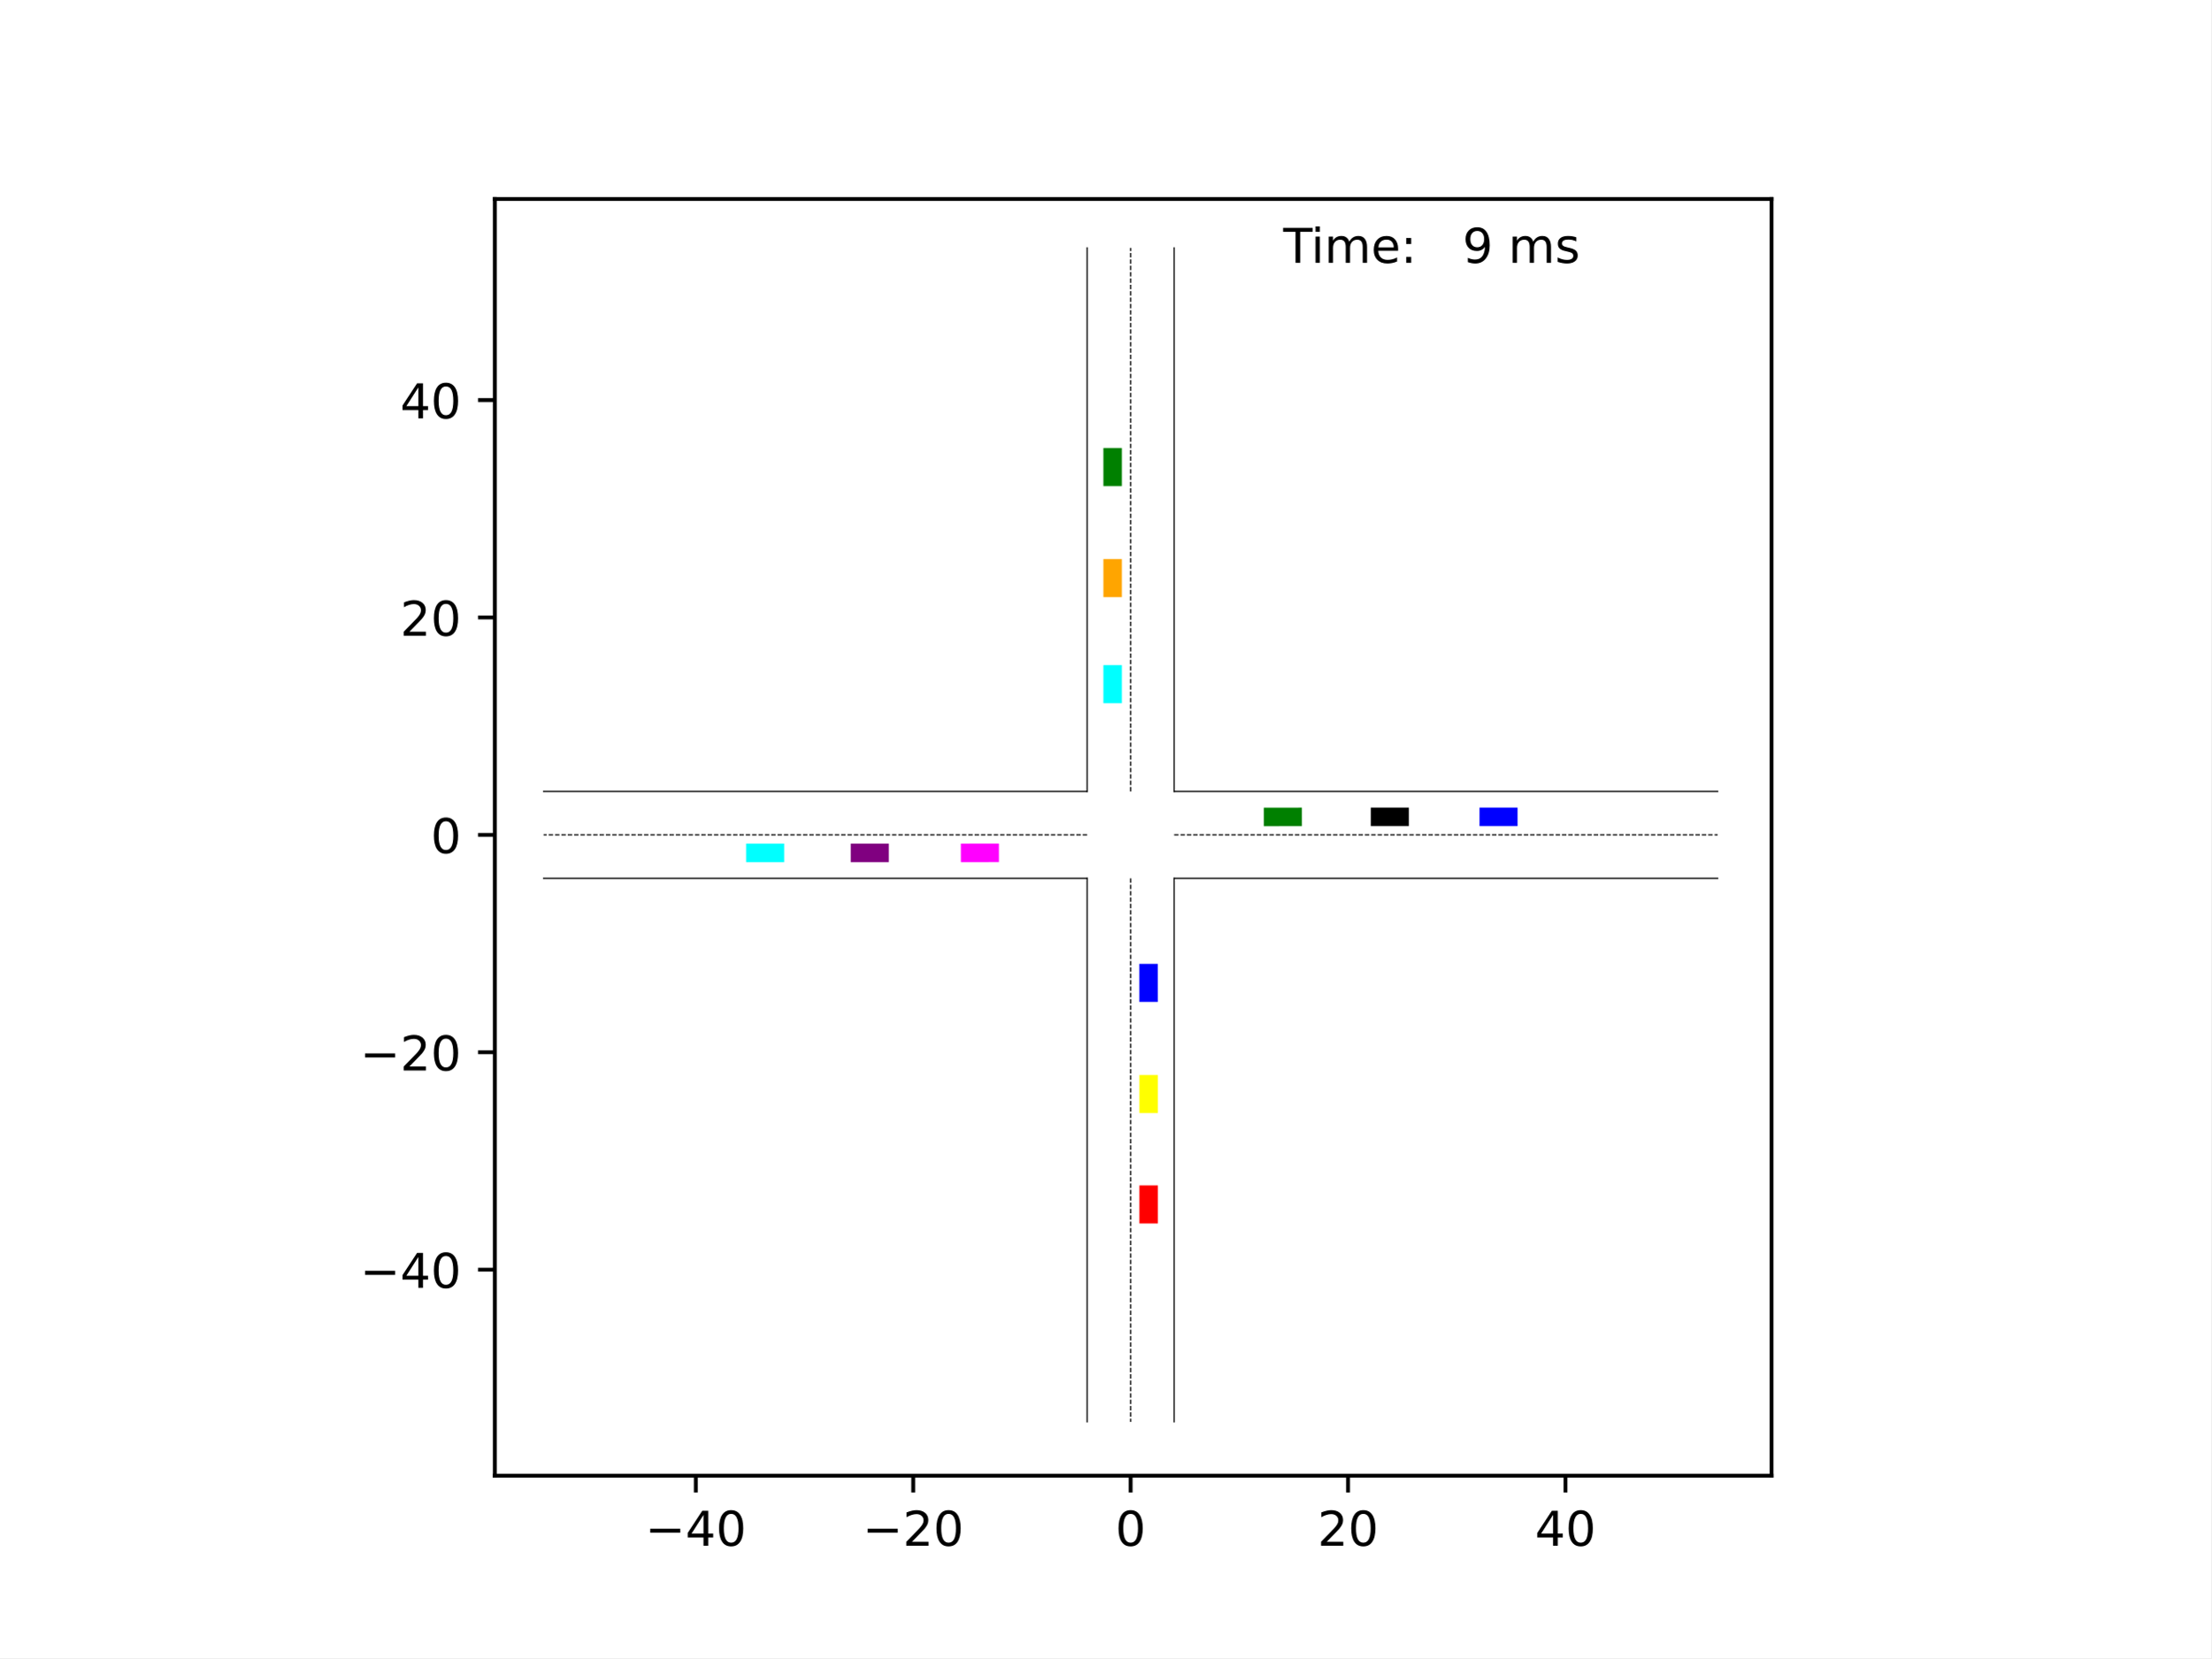
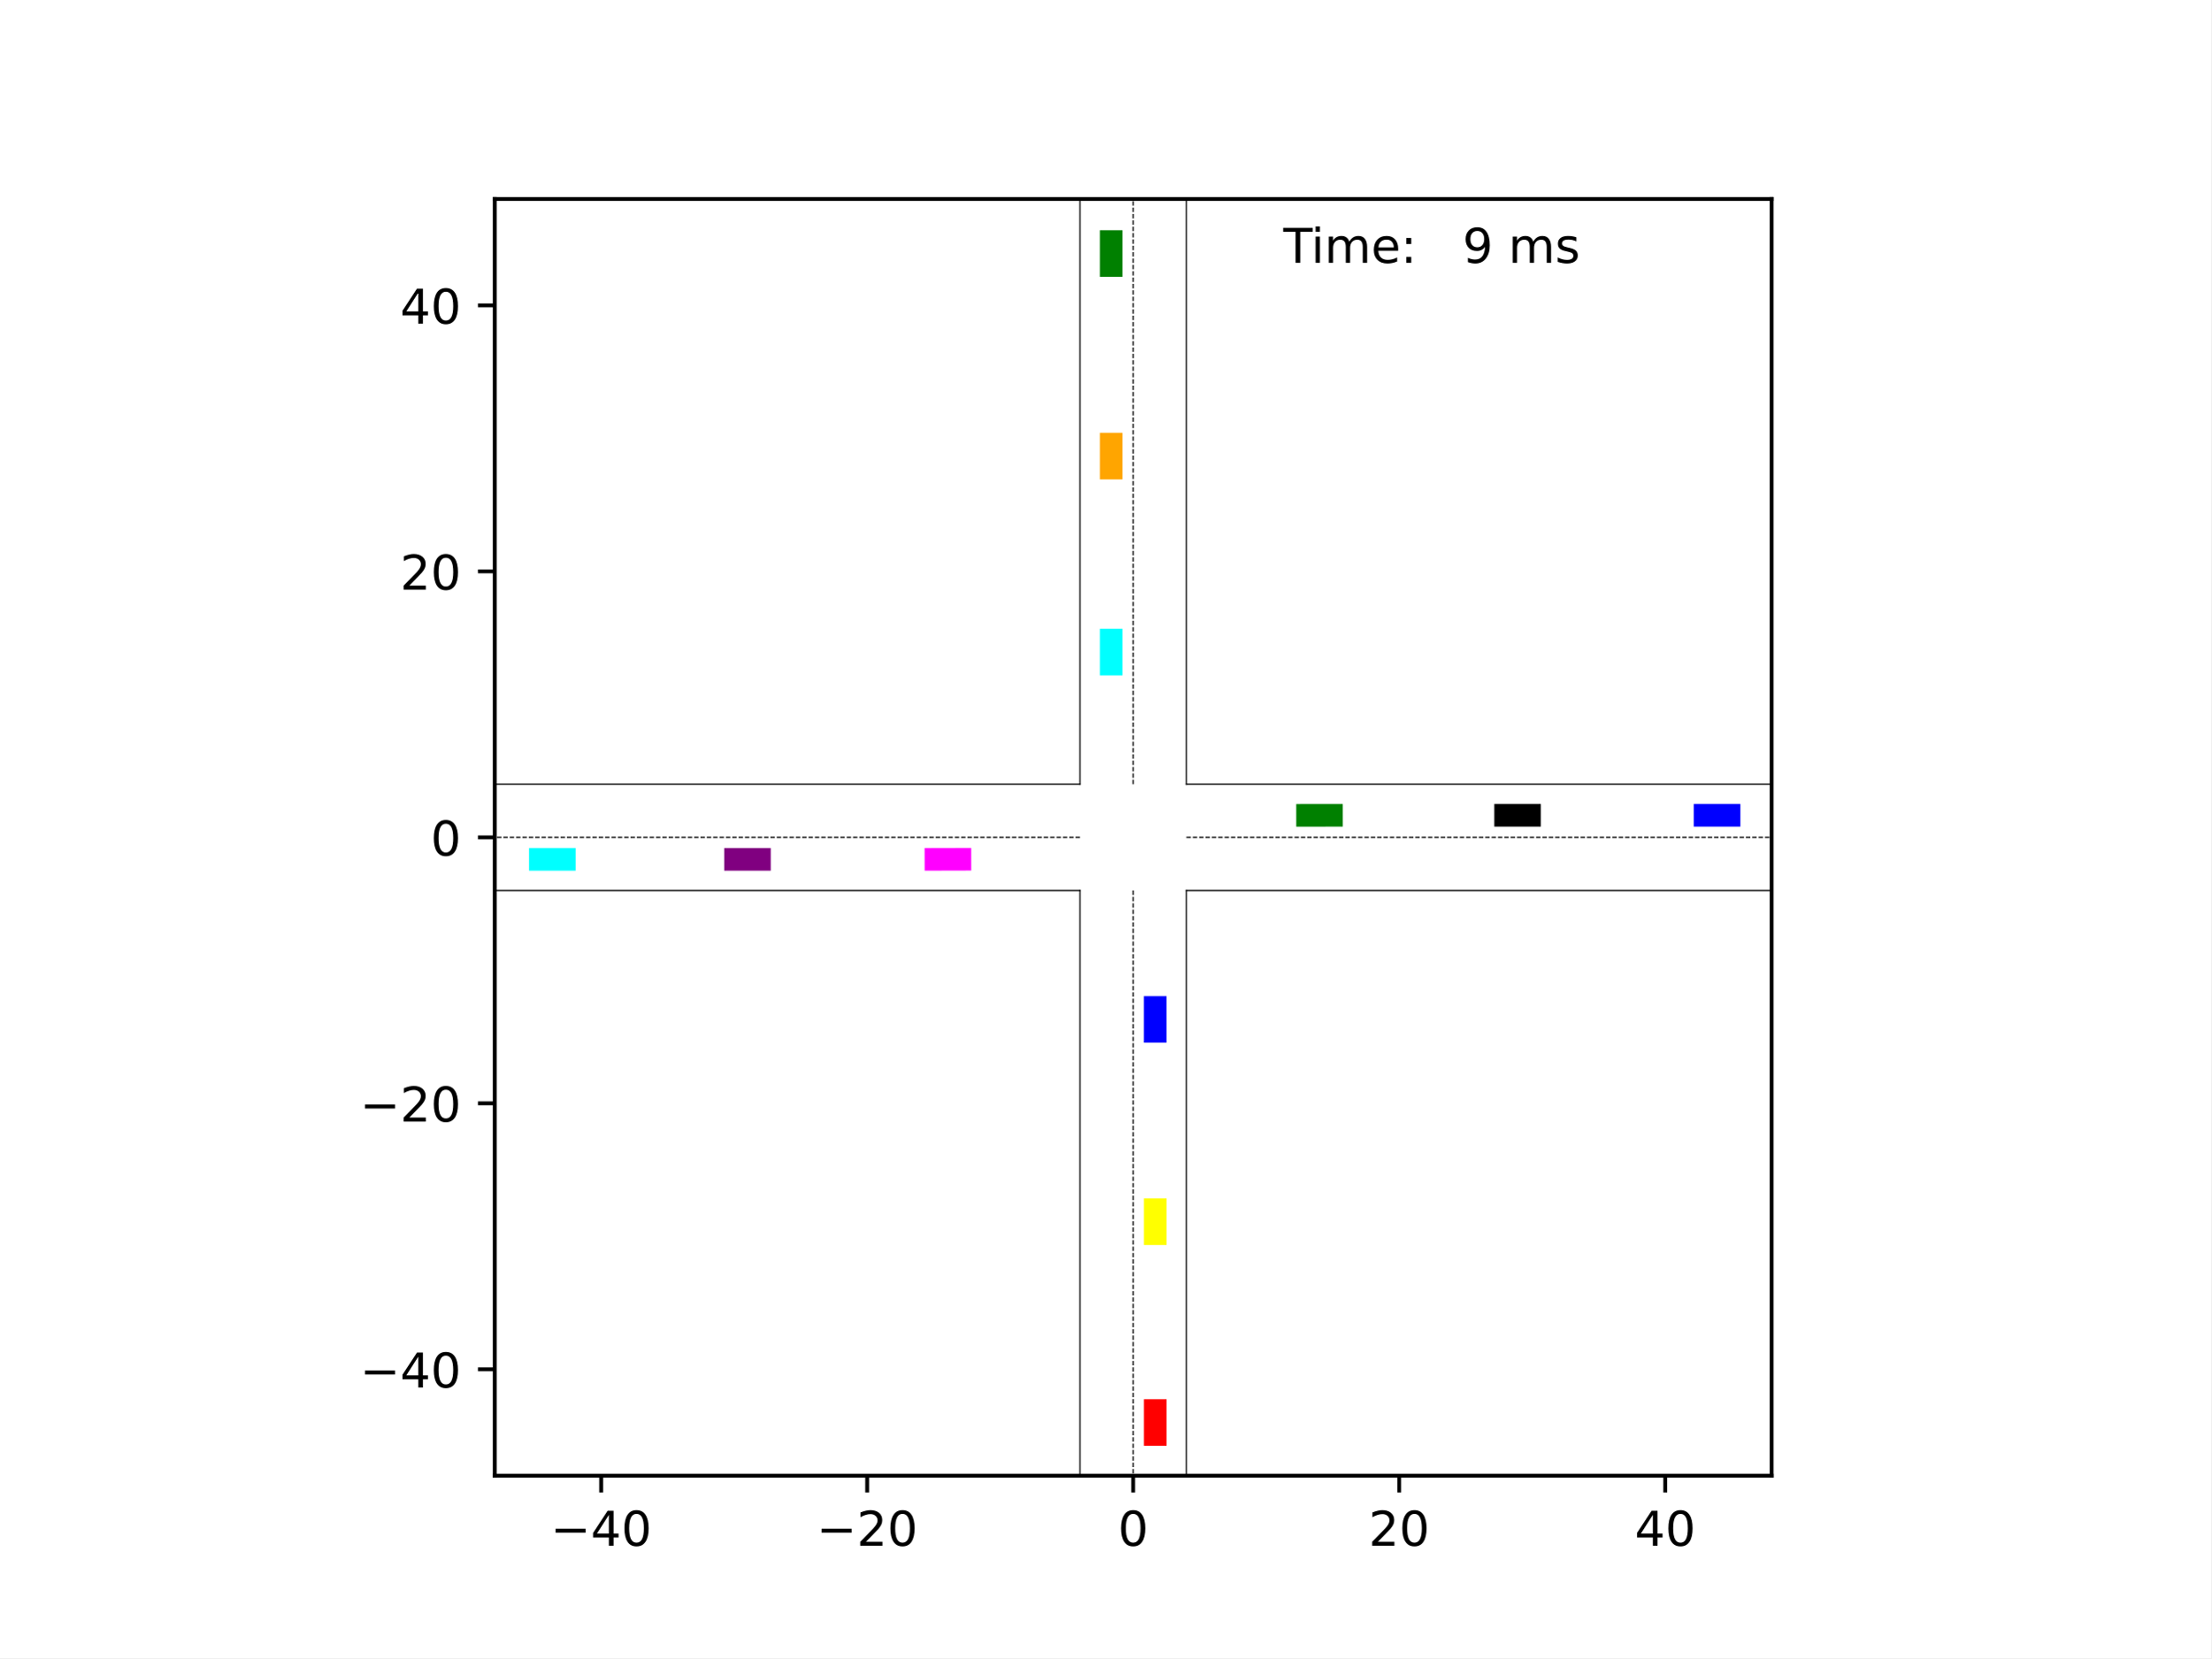
<svg xmlns="http://www.w3.org/2000/svg" xmlns:xlink="http://www.w3.org/1999/xlink" width="460.8pt" height="345.6pt" viewBox="0 0 460.8 345.6" version="1.1">
  <defs>
    <style type="text/css">*{stroke-linejoin: round; stroke-linecap: butt}</style>
  </defs>
  <g id="figure_1">
    <g id="patch_1">
      <path d="M 0 345.6  L 460.8 345.6  L 460.8 0  L 0 0  z " style="fill: #ffffff" />
    </g>
    <g id="axes_1">
      <g id="patch_2">
-         <path d="M 103.12 307.584  L 369.2 307.584  L 369.2 41.472  L 103.12 41.472  z " style="fill: #ffffff" />
+         <path d="M 103.104 307.584  L 369.216 307.584  L 369.216 41.472  L 103.104 41.472  z " style="fill: #ffffff" />
      </g>
      <g id="patch_3">
-         <path d="M 241.301 208.836  L 241.293 200.906  L 237.442 200.91  L 237.45 208.84  z " clip-path="url(#pcbdcd4646d)" style="fill: #0000ff" />
+         <path d="M 243.102 217.327  L 243.101 207.625  L 238.389 207.625  L 238.39 217.327  z " clip-path="url(#p8db8565e58)" style="fill: #0000ff" />
      </g>
      <g id="patch_4">
-         <path d="M 271.314 168.338  L 263.384 168.352  L 263.391 172.203  L 271.321 172.19  z " clip-path="url(#pcbdcd4646d)" style="fill: #008000" />
+         <path d="M 279.839 167.58  L 270.137 167.591  L 270.142 172.304  L 279.844 172.292  z " clip-path="url(#p8db8565e58)" style="fill: #008000" />
      </g>
      <g id="patch_5">
-         <path d="M 229.949 138.638  L 229.947 146.568  L 233.798 146.569  L 233.8 138.639  z " clip-path="url(#pcbdcd4646d)" style="fill: #00ffff" />
+         <path d="M 229.211 131.065  L 229.211 140.767  L 233.923 140.767  L 233.924 131.065  z " clip-path="url(#p8db8565e58)" style="fill: #00ffff" />
      </g>
      <g id="patch_6">
-         <path d="M 200.253 179.69  L 208.183 179.678  L 208.177 175.826  L 200.247 175.838  z " clip-path="url(#pcbdcd4646d)" style="fill: #ff00ff" />
+         <path d="M 192.699 181.472  L 202.401 181.448  L 202.389 176.736  L 192.687 176.76  z " clip-path="url(#p8db8565e58)" style="fill: #ff00ff" />
      </g>
      <g id="patch_7">
-         <path d="M 241.308 231.99  L 241.308 224.061  L 237.456 224.061  L 237.456 231.99  z " clip-path="url(#pcbdcd4646d)" style="fill: #ffff00" />
+         <path d="M 243.109 259.487  L 243.109 249.785  L 238.397 249.785  L 238.397 259.487  z " clip-path="url(#p8db8565e58)" style="fill: #ffff00" />
      </g>
      <g id="patch_8">
-         <path d="M 293.607 168.332  L 285.677 168.332  L 285.677 172.184  L 293.607 172.184  z " clip-path="url(#pcbdcd4646d)" />
+         <path d="M 321.119 167.579  L 311.417 167.579  L 311.417 172.291  L 321.119 172.291  z " clip-path="url(#p8db8565e58)" />
      </g>
      <g id="patch_9">
-         <path d="M 229.948 116.53  L 229.948 124.46  L 233.8 124.46  L 233.8 116.53  z " clip-path="url(#pcbdcd4646d)" style="fill: #ffa500" />
+         <path d="M 229.211 90.206  L 229.211 99.908  L 233.923 99.908  L 233.923 90.206  z " clip-path="url(#p8db8565e58)" style="fill: #ffa500" />
      </g>
      <g id="patch_10">
-         <path d="M 177.288 179.691  L 185.218 179.691  L 185.218 175.84  L 177.288 175.84  z " clip-path="url(#pcbdcd4646d)" style="fill: #800080" />
+         <path d="M 150.921 181.477  L 160.623 181.477  L 160.623 176.765  L 150.921 176.765  z " clip-path="url(#p8db8565e58)" style="fill: #800080" />
      </g>
      <g id="patch_11">
-         <path d="M 241.308 255.008  L 241.308 247.078  L 237.456 247.078  L 237.456 255.008  z " clip-path="url(#pcbdcd4646d)" style="fill: #ff0000" />
+         <path d="M 243.109 301.347  L 243.109 291.645  L 238.397 291.645  L 238.397 301.347  z " clip-path="url(#p8db8565e58)" style="fill: #ff0000" />
      </g>
      <g id="patch_12">
-         <path d="M 316.263 168.332  L 308.333 168.332  L 308.333 172.184  L 316.263 172.184  z " clip-path="url(#pcbdcd4646d)" style="fill: #0000ff" />
+         <path d="M 362.699 167.579  L 352.997 167.579  L 352.997 172.291  L 362.699 172.291  z " clip-path="url(#p8db8565e58)" style="fill: #0000ff" />
      </g>
      <g id="patch_13">
-         <path d="M 229.948 93.376  L 229.948 101.306  L 233.8 101.306  L 233.8 93.376  z " clip-path="url(#pcbdcd4646d)" style="fill: #008000" />
+         <path d="M 229.211 47.989  L 229.211 57.691  L 233.923 57.691  L 233.923 47.989  z " clip-path="url(#p8db8565e58)" style="fill: #008000" />
      </g>
      <g id="patch_14">
-         <path d="M 155.49 179.691  L 163.42 179.691  L 163.42 175.84  L 155.49 175.84  z " clip-path="url(#pcbdcd4646d)" style="fill: #00ffff" />
+         <path d="M 110.258 181.477  L 119.96 181.477  L 119.96 176.765  L 110.258 176.765  z " clip-path="url(#p8db8565e58)" style="fill: #00ffff" />
      </g>
      <g id="matplotlib.axis_1">
        <g id="xtick_1">
          <g id="line2d_1">
            <defs>
-               <path id="mf0bb27b455" d="M 0 0  L 0 3.5  " style="stroke: #000000; stroke-width: 0.8" />
+               <path id="m2b25e6ef22" d="M 0 0  L 0 3.5  " style="stroke: #000000; stroke-width: 0.8" />
            </defs>
            <g>
-               <use xlink:href="#mf0bb27b455" x="145.003" y="307.584" style="stroke: #000000; stroke-width: 0.8" />
+               <use xlink:href="#m2b25e6ef22" x="125.28" y="307.584" style="stroke: #000000; stroke-width: 0.8" />
            </g>
          </g>
          <g id="text_1">
-             <g transform="translate(134.4503 322.1824) scale(0.1 -0.1)">
+             <g transform="translate(114.7277 322.1824) scale(0.1 -0.1)">
              <defs>
                <path id="DejaVuSans-2212" d="M 678 2272  L 4684 2272  L 4684 1741  L 678 1741  L 678 2272  z " transform="scale(0.015625)" />
                <path id="DejaVuSans-34" d="M 2419 4116  L 825 1625  L 2419 1625  L 2419 4116  z M 2253 4666  L 3047 4666  L 3047 1625  L 3713 1625  L 3713 1100  L 3047 1100  L 3047 0  L 2419 0  L 2419 1100  L 313 1100  L 313 1709  L 2253 4666  z " transform="scale(0.015625)" />
                <path id="DejaVuSans-30" d="M 2034 4250  Q 1547 4250 1301 3770  Q 1056 3291 1056 2328  Q 1056 1369 1301 889  Q 1547 409 2034 409  Q 2525 409 2770 889  Q 3016 1369 3016 2328  Q 3016 3291 2770 3770  Q 2525 4250 2034 4250  z M 2034 4750  Q 2819 4750 3233 4129  Q 3647 3509 3647 2328  Q 3647 1150 3233 529  Q 2819 -91 2034 -91  Q 1250 -91 836 529  Q 422 1150 422 2328  Q 422 3509 836 4129  Q 1250 4750 2034 4750  z " transform="scale(0.015625)" />
              </defs>
              <use xlink:href="#DejaVuSans-2212" />
              <use xlink:href="#DejaVuSans-34" x="83.789" />
              <use xlink:href="#DejaVuSans-30" x="147.412" />
            </g>
          </g>
        </g>
        <g id="xtick_2">
          <g id="line2d_2">
            <g>
-               <use xlink:href="#mf0bb27b455" x="190.315" y="307.584" style="stroke: #000000; stroke-width: 0.8" />
+               <use xlink:href="#m2b25e6ef22" x="180.72" y="307.584" style="stroke: #000000; stroke-width: 0.8" />
            </g>
          </g>
          <g id="text_2">
-             <g transform="translate(179.763 322.1824) scale(0.1 -0.1)">
+             <g transform="translate(170.1677 322.1824) scale(0.1 -0.1)">
              <defs>
                <path id="DejaVuSans-32" d="M 1228 531  L 3431 531  L 3431 0  L 469 0  L 469 531  Q 828 903 1448 1529  Q 2069 2156 2228 2338  Q 2531 2678 2651 2914  Q 2772 3150 2772 3378  Q 2772 3750 2511 3984  Q 2250 4219 1831 4219  Q 1534 4219 1204 4116  Q 875 4013 500 3803  L 500 4441  Q 881 4594 1212 4672  Q 1544 4750 1819 4750  Q 2544 4750 2975 4387  Q 3406 4025 3406 3419  Q 3406 3131 3298 2873  Q 3191 2616 2906 2266  Q 2828 2175 2409 1742  Q 1991 1309 1228 531  z " transform="scale(0.015625)" />
              </defs>
              <use xlink:href="#DejaVuSans-2212" />
              <use xlink:href="#DejaVuSans-32" x="83.789" />
              <use xlink:href="#DejaVuSans-30" x="147.412" />
            </g>
          </g>
        </g>
        <g id="xtick_3">
          <g id="line2d_3">
            <g>
-               <use xlink:href="#mf0bb27b455" x="235.628" y="307.584" style="stroke: #000000; stroke-width: 0.8" />
+               <use xlink:href="#m2b25e6ef22" x="236.16" y="307.584" style="stroke: #000000; stroke-width: 0.8" />
            </g>
          </g>
          <g id="text_3">
-             <g transform="translate(232.4467 322.1824) scale(0.1 -0.1)">
+             <g transform="translate(232.9787 322.1824) scale(0.1 -0.1)">
              <use xlink:href="#DejaVuSans-30" />
            </g>
          </g>
        </g>
        <g id="xtick_4">
          <g id="line2d_4">
            <g>
-               <use xlink:href="#mf0bb27b455" x="280.941" y="307.584" style="stroke: #000000; stroke-width: 0.8" />
+               <use xlink:href="#m2b25e6ef22" x="291.6" y="307.584" style="stroke: #000000; stroke-width: 0.8" />
            </g>
          </g>
          <g id="text_4">
-             <g transform="translate(274.5782 322.1824) scale(0.1 -0.1)">
+             <g transform="translate(285.2375 322.1824) scale(0.1 -0.1)">
              <use xlink:href="#DejaVuSans-32" />
              <use xlink:href="#DejaVuSans-30" x="63.623" />
            </g>
          </g>
        </g>
        <g id="xtick_5">
          <g id="line2d_5">
            <g>
-               <use xlink:href="#mf0bb27b455" x="326.253" y="307.584" style="stroke: #000000; stroke-width: 0.8" />
+               <use xlink:href="#m2b25e6ef22" x="347.04" y="307.584" style="stroke: #000000; stroke-width: 0.8" />
            </g>
          </g>
          <g id="text_5">
-             <g transform="translate(319.8908 322.1824) scale(0.1 -0.1)">
+             <g transform="translate(340.6775 322.1824) scale(0.1 -0.1)">
              <use xlink:href="#DejaVuSans-34" />
              <use xlink:href="#DejaVuSans-30" x="63.623" />
            </g>
          </g>
        </g>
      </g>
      <g id="matplotlib.axis_2">
        <g id="ytick_1">
          <g id="line2d_6">
            <defs>
-               <path id="m520a0f497d" d="M 0 0  L -3.5 0  " style="stroke: #000000; stroke-width: 0.8" />
+               <path id="maa945fbead" d="M 0 0  L -3.5 0  " style="stroke: #000000; stroke-width: 0.8" />
            </defs>
            <g>
-               <use xlink:href="#m520a0f497d" x="103.12" y="264.637" style="stroke: #000000; stroke-width: 0.8" />
+               <use xlink:href="#maa945fbead" x="103.104" y="285.408" style="stroke: #000000; stroke-width: 0.8" />
            </g>
          </g>
          <g id="text_6">
-             <g transform="translate(75.01489 268.4361) scale(0.1 -0.1)">
+             <g transform="translate(74.99931 289.2072) scale(0.1 -0.1)">
              <use xlink:href="#DejaVuSans-2212" />
              <use xlink:href="#DejaVuSans-34" x="83.789" />
              <use xlink:href="#DejaVuSans-30" x="147.412" />
            </g>
          </g>
        </g>
        <g id="ytick_2">
          <g id="line2d_7">
            <g>
-               <use xlink:href="#m520a0f497d" x="103.12" y="219.324" style="stroke: #000000; stroke-width: 0.8" />
+               <use xlink:href="#maa945fbead" x="103.104" y="229.968" style="stroke: #000000; stroke-width: 0.8" />
            </g>
          </g>
          <g id="text_7">
-             <g transform="translate(75.01489 223.1235) scale(0.1 -0.1)">
+             <g transform="translate(74.99931 233.7672) scale(0.1 -0.1)">
              <use xlink:href="#DejaVuSans-2212" />
              <use xlink:href="#DejaVuSans-32" x="83.789" />
              <use xlink:href="#DejaVuSans-30" x="147.412" />
            </g>
          </g>
        </g>
        <g id="ytick_3">
          <g id="line2d_8">
            <g>
-               <use xlink:href="#m520a0f497d" x="103.12" y="174.012" style="stroke: #000000; stroke-width: 0.8" />
+               <use xlink:href="#maa945fbead" x="103.104" y="174.528" style="stroke: #000000; stroke-width: 0.8" />
            </g>
          </g>
          <g id="text_8">
-             <g transform="translate(89.75708 177.8108) scale(0.1 -0.1)">
+             <g transform="translate(89.7415 178.3272) scale(0.1 -0.1)">
              <use xlink:href="#DejaVuSans-30" />
            </g>
          </g>
        </g>
        <g id="ytick_4">
          <g id="line2d_9">
            <g>
-               <use xlink:href="#m520a0f497d" x="103.12" y="128.699" style="stroke: #000000; stroke-width: 0.8" />
+               <use xlink:href="#maa945fbead" x="103.104" y="119.088" style="stroke: #000000; stroke-width: 0.8" />
            </g>
          </g>
          <g id="text_9">
-             <g transform="translate(83.39458 132.4981) scale(0.1 -0.1)">
+             <g transform="translate(83.379 122.8872) scale(0.1 -0.1)">
              <use xlink:href="#DejaVuSans-32" />
              <use xlink:href="#DejaVuSans-30" x="63.623" />
            </g>
          </g>
        </g>
        <g id="ytick_5">
          <g id="line2d_10">
            <g>
-               <use xlink:href="#m520a0f497d" x="103.12" y="83.386" style="stroke: #000000; stroke-width: 0.8" />
+               <use xlink:href="#maa945fbead" x="103.104" y="63.648" style="stroke: #000000; stroke-width: 0.8" />
            </g>
          </g>
          <g id="text_10">
-             <g transform="translate(83.39458 87.18544) scale(0.1 -0.1)">
+             <g transform="translate(83.379 67.44722) scale(0.1 -0.1)">
              <use xlink:href="#DejaVuSans-34" />
              <use xlink:href="#DejaVuSans-30" x="63.623" />
            </g>
          </g>
        </g>
      </g>
      <g id="line2d_11">
-         <path d="M 244.691 296.356  L 244.691 183.074  " clip-path="url(#pcbdcd4646d)" style="fill: none; stroke: #000000; stroke-width: 0.25; stroke-linecap: square" />
+         <path d="M 247.248 346.6  L 247.248 185.616  " clip-path="url(#p8db8565e58)" style="fill: none; stroke: #000000; stroke-width: 0.25; stroke-linecap: square" />
      </g>
      <g id="line2d_12">
-         <path d="M 244.691 183.074  L 357.972 183.074  " clip-path="url(#pcbdcd4646d)" style="fill: none; stroke: #000000; stroke-width: 0.25; stroke-linecap: square" />
+         <path d="M 247.248 185.616  L 413.568 185.616  " clip-path="url(#p8db8565e58)" style="fill: none; stroke: #000000; stroke-width: 0.25; stroke-linecap: square" />
      </g>
      <g id="line2d_13">
-         <path d="M 357.972 164.949  L 244.691 164.949  " clip-path="url(#pcbdcd4646d)" style="fill: none; stroke: #000000; stroke-width: 0.25; stroke-linecap: square" />
+         <path d="M 413.568 163.44  L 247.248 163.44  " clip-path="url(#p8db8565e58)" style="fill: none; stroke: #000000; stroke-width: 0.25; stroke-linecap: square" />
      </g>
      <g id="line2d_14">
-         <path d="M 244.691 164.949  L 244.691 51.667  " clip-path="url(#pcbdcd4646d)" style="fill: none; stroke: #000000; stroke-width: 0.25; stroke-linecap: square" />
+         <path d="M 247.248 163.44  L 247.248 -1  " clip-path="url(#p8db8565e58)" style="fill: none; stroke: #000000; stroke-width: 0.25; stroke-linecap: square" />
      </g>
      <g id="line2d_15">
-         <path d="M 226.565 51.667  L 226.565 164.949  " clip-path="url(#pcbdcd4646d)" style="fill: none; stroke: #000000; stroke-width: 0.25; stroke-linecap: square" />
+         <path d="M 225.072 -1  L 225.072 163.44  " clip-path="url(#p8db8565e58)" style="fill: none; stroke: #000000; stroke-width: 0.25; stroke-linecap: square" />
      </g>
      <g id="line2d_16">
-         <path d="M 226.565 164.949  L 113.284 164.949  " clip-path="url(#pcbdcd4646d)" style="fill: none; stroke: #000000; stroke-width: 0.25; stroke-linecap: square" />
+         <path d="M 225.072 163.44  L 58.752 163.44  " clip-path="url(#p8db8565e58)" style="fill: none; stroke: #000000; stroke-width: 0.25; stroke-linecap: square" />
      </g>
      <g id="line2d_17">
-         <path d="M 113.284 183.074  L 226.565 183.074  " clip-path="url(#pcbdcd4646d)" style="fill: none; stroke: #000000; stroke-width: 0.25; stroke-linecap: square" />
+         <path d="M 58.752 185.616  L 225.072 185.616  " clip-path="url(#p8db8565e58)" style="fill: none; stroke: #000000; stroke-width: 0.25; stroke-linecap: square" />
      </g>
      <g id="line2d_18">
-         <path d="M 226.565 183.074  L 226.565 296.356  " clip-path="url(#pcbdcd4646d)" style="fill: none; stroke: #000000; stroke-width: 0.25; stroke-linecap: square" />
+         <path d="M 225.072 185.616  L 225.072 346.6  " clip-path="url(#p8db8565e58)" style="fill: none; stroke: #000000; stroke-width: 0.25; stroke-linecap: square" />
      </g>
      <g id="line2d_19">
-         <path d="M 244.691 174.012  L 357.972 174.012  " clip-path="url(#pcbdcd4646d)" style="fill: none; stroke-dasharray: 0.925,0.4; stroke-dashoffset: 0; stroke: #000000; stroke-width: 0.25" />
+         <path d="M 247.248 174.528  L 413.568 174.528  " clip-path="url(#p8db8565e58)" style="fill: none; stroke-dasharray: 0.925,0.4; stroke-dashoffset: 0; stroke: #000000; stroke-width: 0.25" />
      </g>
      <g id="line2d_20">
-         <path d="M 235.628 164.949  L 235.628 51.667  " clip-path="url(#pcbdcd4646d)" style="fill: none; stroke-dasharray: 0.925,0.4; stroke-dashoffset: 0; stroke: #000000; stroke-width: 0.25" />
+         <path d="M 236.16 163.44  L 236.16 -1  " clip-path="url(#p8db8565e58)" style="fill: none; stroke-dasharray: 0.925,0.4; stroke-dashoffset: 0; stroke: #000000; stroke-width: 0.25" />
      </g>
      <g id="line2d_21">
-         <path d="M 226.565 174.012  L 113.284 174.012  " clip-path="url(#pcbdcd4646d)" style="fill: none; stroke-dasharray: 0.925,0.4; stroke-dashoffset: 0; stroke: #000000; stroke-width: 0.25" />
+         <path d="M 225.072 174.528  L 58.752 174.528  " clip-path="url(#p8db8565e58)" style="fill: none; stroke-dasharray: 0.925,0.4; stroke-dashoffset: 0; stroke: #000000; stroke-width: 0.25" />
      </g>
      <g id="line2d_22">
-         <path d="M 235.628 183.074  L 235.628 296.356  " clip-path="url(#pcbdcd4646d)" style="fill: none; stroke-dasharray: 0.925,0.4; stroke-dashoffset: 0; stroke: #000000; stroke-width: 0.25" />
+         <path d="M 236.16 185.616  L 236.16 346.6  " clip-path="url(#p8db8565e58)" style="fill: none; stroke-dasharray: 0.925,0.4; stroke-dashoffset: 0; stroke: #000000; stroke-width: 0.25" />
      </g>
      <g id="patch_15">
-         <path d="M 103.12 307.584  L 103.12 41.472  " style="fill: none; stroke: #000000; stroke-width: 0.8; stroke-linejoin: miter; stroke-linecap: square" />
+         <path d="M 103.104 307.584  L 103.104 41.472  " style="fill: none; stroke: #000000; stroke-width: 0.8; stroke-linejoin: miter; stroke-linecap: square" />
      </g>
      <g id="patch_16">
-         <path d="M 369.2 307.584  L 369.2 41.472  " style="fill: none; stroke: #000000; stroke-width: 0.8; stroke-linejoin: miter; stroke-linecap: square" />
+         <path d="M 369.216 307.584  L 369.216 41.472  " style="fill: none; stroke: #000000; stroke-width: 0.8; stroke-linejoin: miter; stroke-linecap: square" />
      </g>
      <g id="patch_17">
-         <path d="M 103.12 307.584  L 369.2 307.584  " style="fill: none; stroke: #000000; stroke-width: 0.8; stroke-linejoin: miter; stroke-linecap: square" />
+         <path d="M 103.104 307.584  L 369.216 307.584  " style="fill: none; stroke: #000000; stroke-width: 0.8; stroke-linejoin: miter; stroke-linecap: square" />
      </g>
      <g id="patch_18">
-         <path d="M 103.12 41.472  L 369.2 41.472  " style="fill: none; stroke: #000000; stroke-width: 0.8; stroke-linejoin: miter; stroke-linecap: square" />
+         <path d="M 103.104 41.472  L 369.216 41.472  " style="fill: none; stroke: #000000; stroke-width: 0.8; stroke-linejoin: miter; stroke-linecap: square" />
      </g>
      <g id="text_11">
-         <g transform="translate(267.4274 54.7776) scale(0.1 -0.1)">
+         <g transform="translate(267.4383 54.7776) scale(0.1 -0.1)">
          <defs>
            <path id="DejaVuSans-54" d="M -19 4666  L 3928 4666  L 3928 4134  L 2272 4134  L 2272 0  L 1638 0  L 1638 4134  L -19 4134  L -19 4666  z " transform="scale(0.015625)" />
            <path id="DejaVuSans-69" d="M 603 3500  L 1178 3500  L 1178 0  L 603 0  L 603 3500  z M 603 4863  L 1178 4863  L 1178 4134  L 603 4134  L 603 4863  z " transform="scale(0.015625)" />
            <path id="DejaVuSans-6d" d="M 3328 2828  Q 3544 3216 3844 3400  Q 4144 3584 4550 3584  Q 5097 3584 5394 3201  Q 5691 2819 5691 2113  L 5691 0  L 5113 0  L 5113 2094  Q 5113 2597 4934 2840  Q 4756 3084 4391 3084  Q 3944 3084 3684 2787  Q 3425 2491 3425 1978  L 3425 0  L 2847 0  L 2847 2094  Q 2847 2600 2669 2842  Q 2491 3084 2119 3084  Q 1678 3084 1418 2786  Q 1159 2488 1159 1978  L 1159 0  L 581 0  L 581 3500  L 1159 3500  L 1159 2956  Q 1356 3278 1631 3431  Q 1906 3584 2284 3584  Q 2666 3584 2933 3390  Q 3200 3197 3328 2828  z " transform="scale(0.015625)" />
            <path id="DejaVuSans-65" d="M 3597 1894  L 3597 1613  L 953 1613  Q 991 1019 1311 708  Q 1631 397 2203 397  Q 2534 397 2845 478  Q 3156 559 3463 722  L 3463 178  Q 3153 47 2828 -22  Q 2503 -91 2169 -91  Q 1331 -91 842 396  Q 353 884 353 1716  Q 353 2575 817 3079  Q 1281 3584 2069 3584  Q 2775 3584 3186 3129  Q 3597 2675 3597 1894  z M 3022 2063  Q 3016 2534 2758 2815  Q 2500 3097 2075 3097  Q 1594 3097 1305 2825  Q 1016 2553 972 2059  L 3022 2063  z " transform="scale(0.015625)" />
            <path id="DejaVuSans-3a" d="M 750 794  L 1409 794  L 1409 0  L 750 0  L 750 794  z M 750 3309  L 1409 3309  L 1409 2516  L 750 2516  L 750 3309  z " transform="scale(0.015625)" />
            <path id="DejaVuSans-20" transform="scale(0.015625)" />
            <path id="DejaVuSans-39" d="M 703 97  L 703 672  Q 941 559 1184 500  Q 1428 441 1663 441  Q 2288 441 2617 861  Q 2947 1281 2994 2138  Q 2813 1869 2534 1725  Q 2256 1581 1919 1581  Q 1219 1581 811 2004  Q 403 2428 403 3163  Q 403 3881 828 4315  Q 1253 4750 1959 4750  Q 2769 4750 3195 4129  Q 3622 3509 3622 2328  Q 3622 1225 3098 567  Q 2575 -91 1691 -91  Q 1453 -91 1209 -44  Q 966 3 703 97  z M 1959 2075  Q 2384 2075 2632 2365  Q 2881 2656 2881 3163  Q 2881 3666 2632 3958  Q 2384 4250 1959 4250  Q 1534 4250 1286 3958  Q 1038 3666 1038 3163  Q 1038 2656 1286 2365  Q 1534 2075 1959 2075  z " transform="scale(0.015625)" />
            <path id="DejaVuSans-73" d="M 2834 3397  L 2834 2853  Q 2591 2978 2328 3040  Q 2066 3103 1784 3103  Q 1356 3103 1142 2972  Q 928 2841 928 2578  Q 928 2378 1081 2264  Q 1234 2150 1697 2047  L 1894 2003  Q 2506 1872 2764 1633  Q 3022 1394 3022 966  Q 3022 478 2636 193  Q 2250 -91 1575 -91  Q 1294 -91 989 -36  Q 684 19 347 128  L 347 722  Q 666 556 975 473  Q 1284 391 1588 391  Q 1994 391 2212 530  Q 2431 669 2431 922  Q 2431 1156 2273 1281  Q 2116 1406 1581 1522  L 1381 1569  Q 847 1681 609 1914  Q 372 2147 372 2553  Q 372 3047 722 3315  Q 1072 3584 1716 3584  Q 2034 3584 2315 3537  Q 2597 3491 2834 3397  z " transform="scale(0.015625)" />
          </defs>
          <use xlink:href="#DejaVuSans-54" />
          <use xlink:href="#DejaVuSans-69" x="57.959" />
          <use xlink:href="#DejaVuSans-6d" x="85.742" />
          <use xlink:href="#DejaVuSans-65" x="183.154" />
          <use xlink:href="#DejaVuSans-3a" x="244.678" />
          <use xlink:href="#DejaVuSans-20" x="278.369" />
          <use xlink:href="#DejaVuSans-20" x="310.156" />
          <use xlink:href="#DejaVuSans-20" x="341.943" />
          <use xlink:href="#DejaVuSans-39" x="373.73" />
          <use xlink:href="#DejaVuSans-20" x="437.354" />
          <use xlink:href="#DejaVuSans-6d" x="469.141" />
          <use xlink:href="#DejaVuSans-73" x="566.553" />
        </g>
      </g>
    </g>
  </g>
  <defs>
-     <clipPath id="pcbdcd4646d">
-       <rect x="103.12" y="41.472" width="266.081" height="266.112" />
+     <clipPath id="p8db8565e58">
+       <rect x="103.104" y="41.472" width="266.112" height="266.112" />
    </clipPath>
  </defs>
</svg>
